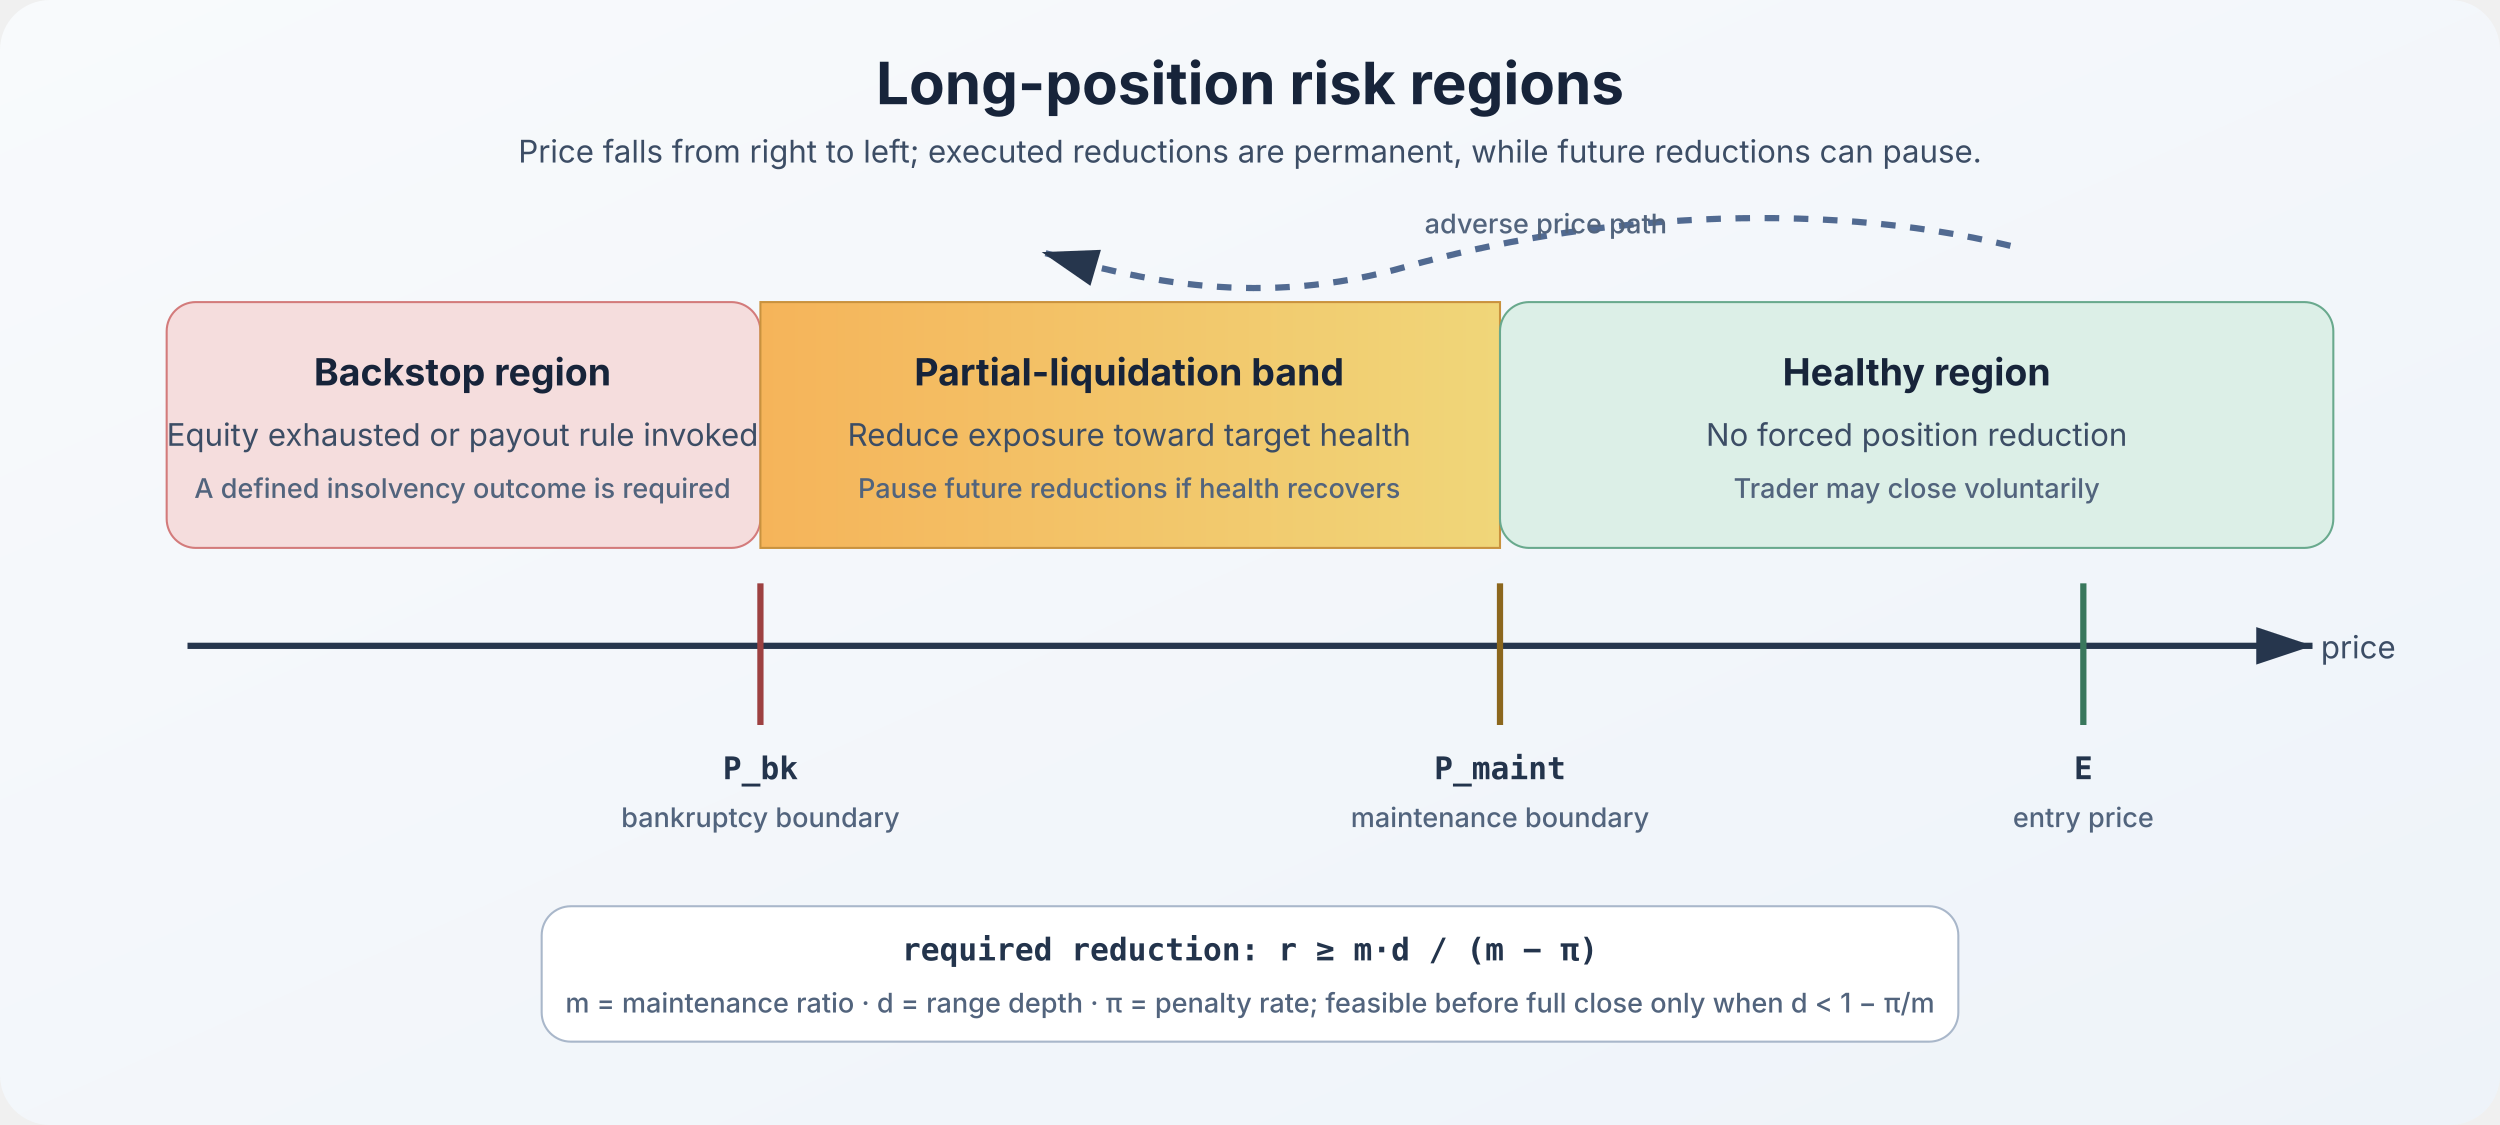
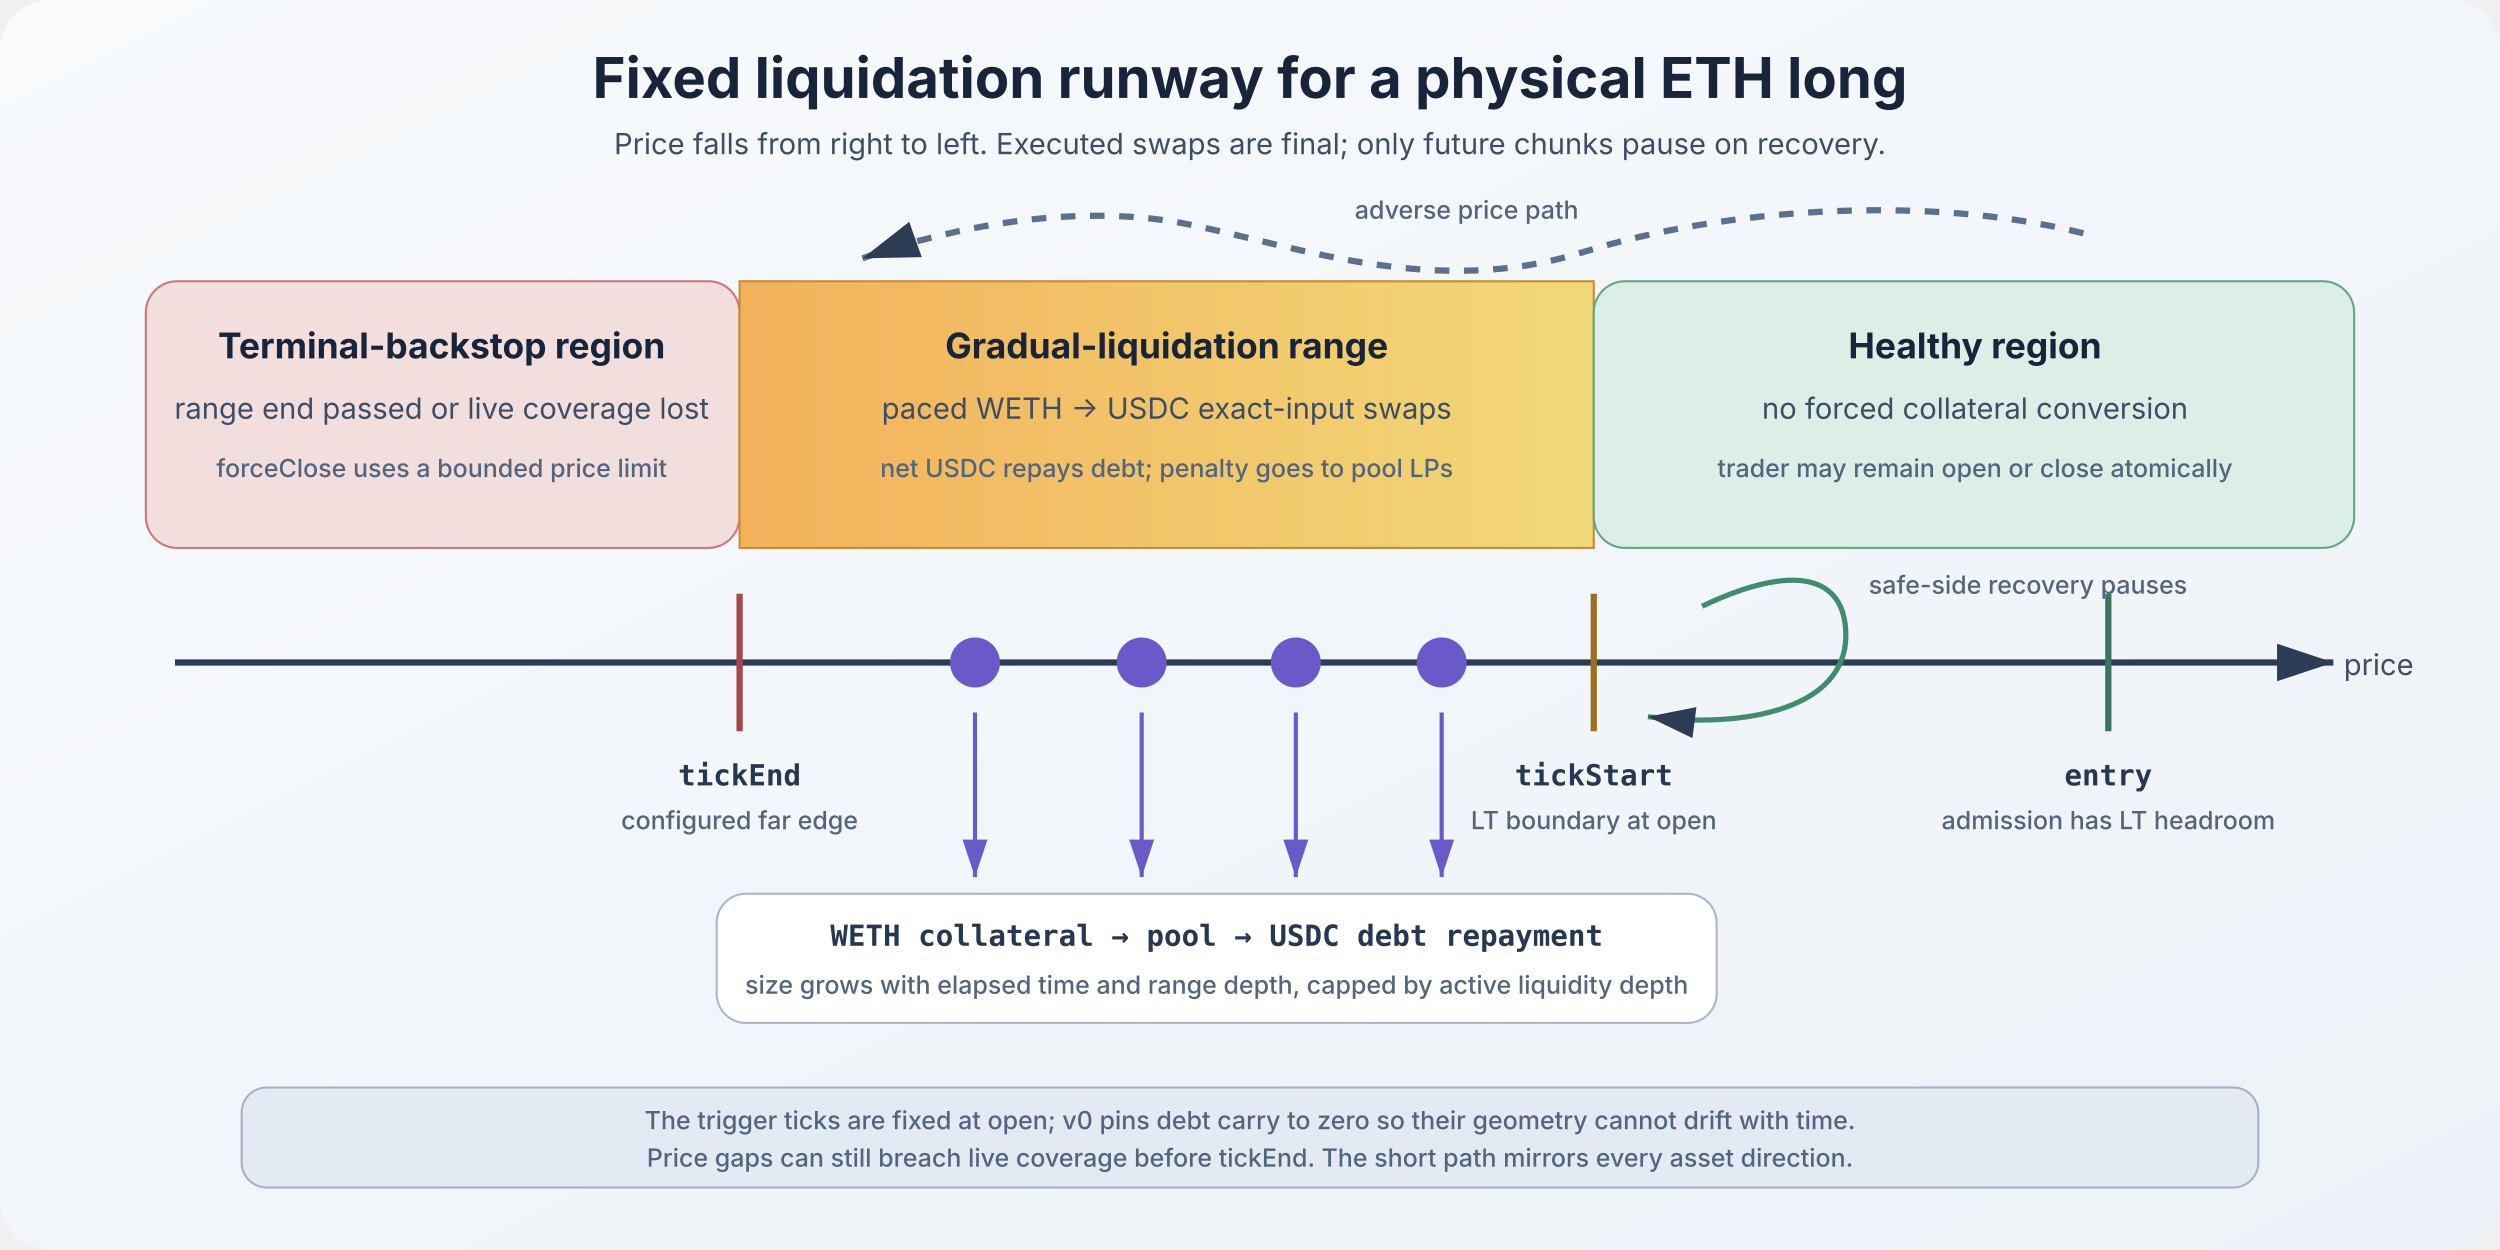
- <svg xmlns="http://www.w3.org/2000/svg" width="1200" height="540" viewBox="0 0 1200 540" role="img" aria-labelledby="title desc">
+ <svg xmlns="http://www.w3.org/2000/svg" width="1200" height="600" viewBox="0 0 1200 600" role="img" aria-labelledby="title desc">
  <defs>
-     <linearGradient id="bg2" x1="0" y1="0" x2="1" y2="1">
+     <linearGradient id="bg" x1="0" y1="0" x2="1" y2="1">
      <stop offset="0" stop-color="#f8fafc" />
-       <stop offset="1" stop-color="#eef3f9" />
+       <stop offset="1" stop-color="#edf2f8" />
    </linearGradient>
-     <linearGradient id="band" x1="0" y1="0" x2="1" y2="0">
-       <stop offset="0" stop-color="#f5b45a" />
-       <stop offset="1" stop-color="#f0d679" />
+     <linearGradient id="range" x1="0" y1="0" x2="1" y2="0">
+       <stop offset="0" stop-color="#f3b15c" />
+       <stop offset="1" stop-color="#f1d977" />
    </linearGradient>
-     <marker id="arrowDark" markerWidth="10" markerHeight="10" refX="9" refY="3" orient="auto" markerUnits="strokeWidth">
-       <path d="M0,0 L0,6 L9,3 z" fill="#26364d" />
+     <marker id="darkArrow" markerWidth="10" markerHeight="10" refX="9" refY="3" orient="auto" markerUnits="strokeWidth">
+       <path d="M0,0 L0,6 L9,3 z" fill="#2c3c55" />
+     </marker>
+     <marker id="violetArrow" markerWidth="10" markerHeight="10" refX="9" refY="3" orient="auto" markerUnits="strokeWidth">
+       <path d="M0,0 L0,6 L9,3 z" fill="#6959c9" />
    </marker>
    <style>
-       .t { font: 700 28px Inter, ui-sans-serif, system-ui, sans-serif; fill: #17243a; }
-       .h { font: 700 18px Inter, ui-sans-serif, system-ui, sans-serif; fill: #17243a; }
-       .b { font: 400 15px Inter, ui-sans-serif, system-ui, sans-serif; fill: #3c4d65; }
-       .s { font: 500 13px Inter, ui-sans-serif, system-ui, sans-serif; fill: #52647d; }
-       .mono { font: 600 15px ui-monospace, SFMono-Regular, Menlo, monospace; fill: #23344c; }
+       .title { font: 700 27px Inter, ui-sans-serif, system-ui, sans-serif; fill: #17243a; }
+       .heading { font: 700 17px Inter, ui-sans-serif, system-ui, sans-serif; fill: #17243a; }
+       .body { font: 400 14px Inter, ui-sans-serif, system-ui, sans-serif; fill: #3c4d65; }
+       .small { font: 500 12px Inter, ui-sans-serif, system-ui, sans-serif; fill: #53657e; }
+       .mono { font: 650 14px ui-monospace, SFMono-Regular, Menlo, monospace; fill: #263851; }
    </style>
  </defs>
-   <rect width="1200" height="540" rx="24" fill="url(#bg2)" />
-   <text x="600" y="50" text-anchor="middle" class="t">Long-position risk regions</text>
-   <text x="600" y="78" text-anchor="middle" class="b">Price falls from right to left; executed reductions are permanent, while future reductions can pause.</text>
-   <rect x="80" y="145" width="285" height="118" rx="14" fill="#f5dddd" stroke="#d37b7b" />
-   <rect x="365" y="145" width="355" height="118" fill="url(#band)" stroke="#c9923e" />
-   <rect x="720" y="145" width="400" height="118" rx="14" fill="#dcefe7" stroke="#69a98d" />
-   <text x="222" y="185" text-anchor="middle" class="h">Backstop region</text>
-   <text x="222" y="214" text-anchor="middle" class="b">Equity exhausted or payout rule invoked</text>
-   <text x="222" y="239" text-anchor="middle" class="s">A defined insolvency outcome is required</text>
-   <text x="542" y="185" text-anchor="middle" class="h">Partial-liquidation band</text>
-   <text x="542" y="214" text-anchor="middle" class="b">Reduce exposure toward target health</text>
-   <text x="542" y="239" text-anchor="middle" class="s">Pause future reductions if health recovers</text>
-   <text x="920" y="185" text-anchor="middle" class="h">Healthy region</text>
-   <text x="920" y="214" text-anchor="middle" class="b">No forced position reduction</text>
-   <text x="920" y="239" text-anchor="middle" class="s">Trader may close voluntarily</text>
-   <line x1="90" y1="310" x2="1110" y2="310" stroke="#26364d" stroke-width="3" marker-end="url(#arrowDark)" />
-   <text x="1114" y="316" class="b">price</text>
-   <line x1="365" y1="280" x2="365" y2="348" stroke="#9d4141" stroke-width="3" />
-   <line x1="720" y1="280" x2="720" y2="348" stroke="#8c671d" stroke-width="3" />
-   <line x1="1000" y1="280" x2="1000" y2="348" stroke="#39775c" stroke-width="3" />
-   <text x="365" y="374" text-anchor="middle" class="mono">P_bk</text>
-   <text x="365" y="397" text-anchor="middle" class="s">bankruptcy boundary</text>
-   <text x="720" y="374" text-anchor="middle" class="mono">P_maint</text>
-   <text x="720" y="397" text-anchor="middle" class="s">maintenance boundary</text>
-   <text x="1000" y="374" text-anchor="middle" class="mono">E</text>
-   <text x="1000" y="397" text-anchor="middle" class="s">entry price</text>
-   <path d="M965 118 C870 95, 760 104, 675 128 C605 148, 548 135, 500 121" fill="none" stroke="#516a91" stroke-width="3" stroke-dasharray="7 7" marker-end="url(#arrowDark)" />
-   <text x="742" y="112" text-anchor="middle" class="s">adverse price path</text>
-   <rect x="260" y="435" width="680" height="65" rx="14" fill="#ffffff" stroke="#a9b7ca" />
-   <text x="600" y="461" text-anchor="middle" class="mono">required reduction: r ≥ m·d / (m − π)</text>
-   <text x="600" y="486" text-anchor="middle" class="s">m = maintenance ratio · d = range depth · π = penalty rate; feasible before full close only when d &lt; 1 − π/m</text>
+   <rect width="1200" height="600" rx="24" fill="url(#bg)" />
+   <text x="600" y="47" text-anchor="middle" class="title">Fixed liquidation runway for a physical ETH long</text>
+   <text x="600" y="74" text-anchor="middle" class="body">Price falls from right to left. Executed swaps are final; only future chunks pause on recovery.</text>
+   <rect x="70" y="135" width="285" height="128" rx="15" fill="#f3dede" stroke="#cc7777" />
+   <rect x="355" y="135" width="410" height="128" fill="url(#range)" stroke="#c58c38" />
+   <rect x="765" y="135" width="365" height="128" rx="15" fill="#dcefe7" stroke="#66a486" />
+   <text x="212" y="172" text-anchor="middle" class="heading">Terminal-backstop region</text>
+   <text x="212" y="201" text-anchor="middle" class="body">range end passed or live coverage lost</text>
+   <text x="212" y="229" text-anchor="middle" class="small">forceClose uses a bounded price limit</text>
+   <text x="560" y="172" text-anchor="middle" class="heading">Gradual-liquidation range</text>
+   <text x="560" y="201" text-anchor="middle" class="body">paced WETH → USDC exact-input swaps</text>
+   <text x="560" y="229" text-anchor="middle" class="small">net USDC repays debt; penalty goes to pool LPs</text>
+   <text x="948" y="172" text-anchor="middle" class="heading">Healthy region</text>
+   <text x="948" y="201" text-anchor="middle" class="body">no forced collateral conversion</text>
+   <text x="948" y="229" text-anchor="middle" class="small">trader may remain open or close atomically</text>
+   <line x1="84" y1="318" x2="1120" y2="318" stroke="#2c3c55" stroke-width="3" marker-end="url(#darkArrow)" />
+   <text x="1125" y="324" class="body">price</text>
+   <line x1="355" y1="285" x2="355" y2="351" stroke="#a44747" stroke-width="3" />
+   <line x1="765" y1="285" x2="765" y2="351" stroke="#9a701f" stroke-width="3" />
+   <line x1="1012" y1="285" x2="1012" y2="351" stroke="#39765b" stroke-width="3" />
+   <text x="355" y="377" text-anchor="middle" class="mono">tickEnd</text>
+   <text x="355" y="398" text-anchor="middle" class="small">configured far edge</text>
+   <text x="765" y="377" text-anchor="middle" class="mono">tickStart</text>
+   <text x="765" y="398" text-anchor="middle" class="small">LT boundary at open</text>
+   <text x="1012" y="377" text-anchor="middle" class="mono">entry</text>
+   <text x="1012" y="398" text-anchor="middle" class="small">admission has LT headroom</text>
+   <path d="M1000 112 C925 93 827 100 760 121 C690 143 625 119 572 108 C520 97 459 108 414 124" fill="none" stroke="#5b6f8e" stroke-width="3" stroke-dasharray="7 7" marker-end="url(#darkArrow)" />
+   <text x="704" y="105" text-anchor="middle" class="small">adverse price path</text>
+   <g>
+     <circle cx="692" cy="318" r="12" fill="#6959c9" />
+     <circle cx="622" cy="318" r="12" fill="#6959c9" />
+     <circle cx="548" cy="318" r="12" fill="#6959c9" />
+     <circle cx="468" cy="318" r="12" fill="#6959c9" />
+     <path d="M692 342 V421" stroke="#6959c9" stroke-width="2" marker-end="url(#violetArrow)" />
+     <path d="M622 342 V421" stroke="#6959c9" stroke-width="2" marker-end="url(#violetArrow)" />
+     <path d="M548 342 V421" stroke="#6959c9" stroke-width="2" marker-end="url(#violetArrow)" />
+     <path d="M468 342 V421" stroke="#6959c9" stroke-width="2" marker-end="url(#violetArrow)" />
+   </g>
+   <rect x="344" y="429" width="480" height="62" rx="14" fill="#ffffff" stroke="#aab7ca" />
+   <text x="584" y="454" text-anchor="middle" class="mono">WETH collateral → pool → USDC debt repayment</text>
+   <text x="584" y="477" text-anchor="middle" class="small">size grows with elapsed time and range depth, capped by active liquidity depth</text>
+   <path d="M817 291 C861 270 886 276 886 305 C886 340 838 350 791 344" fill="none" stroke="#3f8d6c" stroke-width="2.5" marker-end="url(#darkArrow)" />
+   <text x="897" y="285" class="small">safe-side recovery pauses</text>
+   <rect x="116" y="522" width="968" height="48" rx="12" fill="#e4eaf3" stroke="#a5b2c5" />
+   <text x="600" y="542" text-anchor="middle" class="small">The trigger ticks are fixed at open; v0 pins debt carry to zero so their geometry cannot drift with time.</text>
+   <text x="600" y="560" text-anchor="middle" class="small">Price gaps can still breach live coverage before tickEnd. The short path mirrors every asset direction.</text>
</svg>
